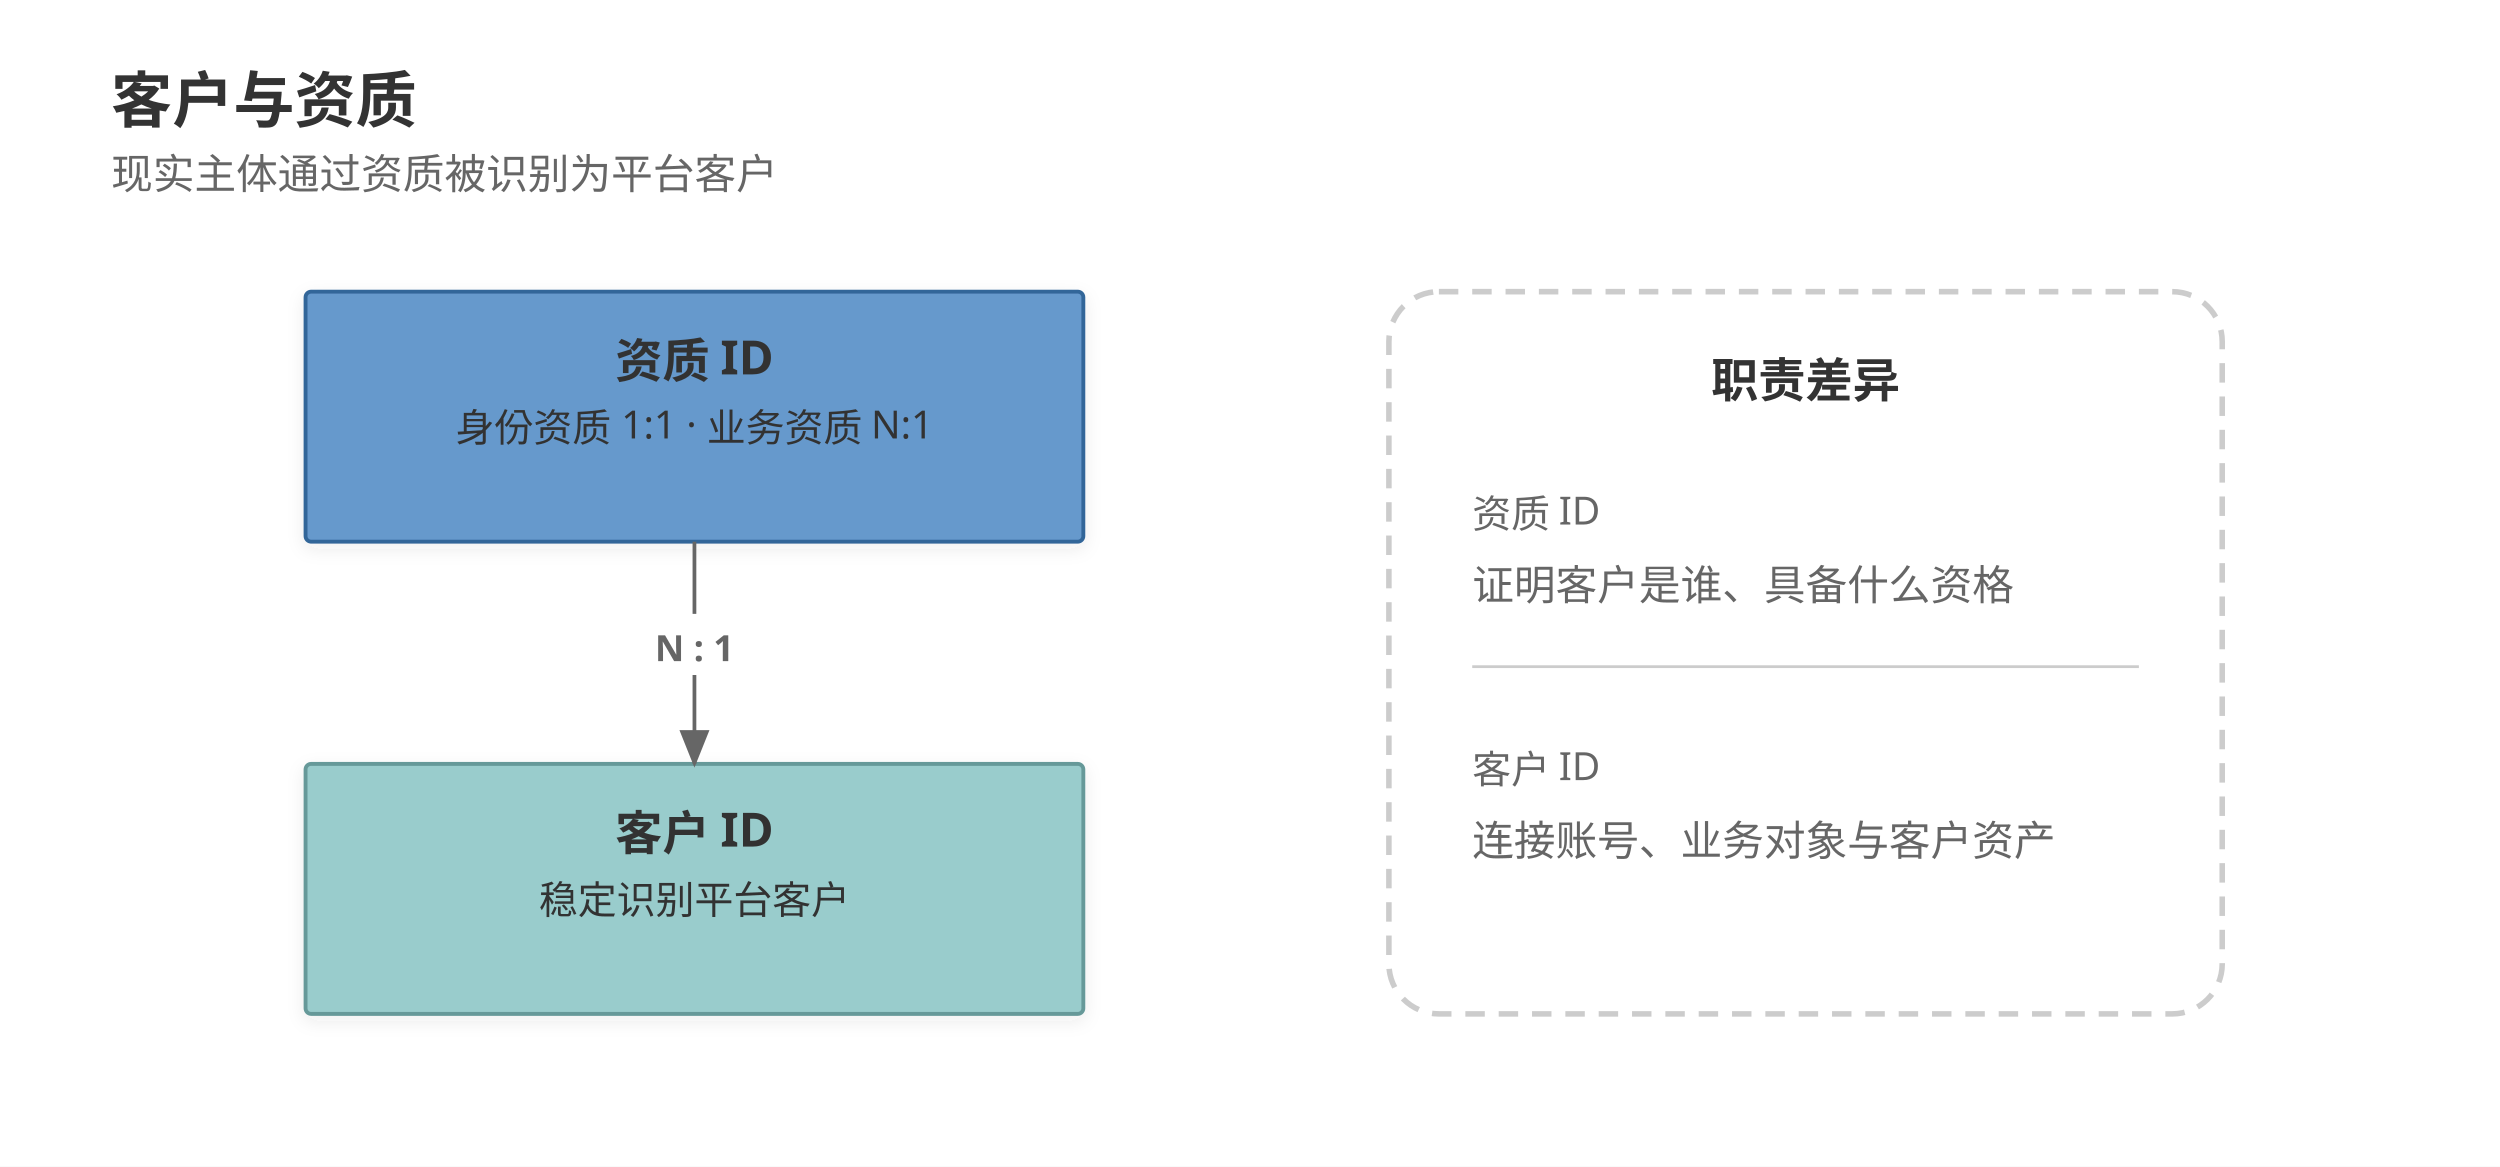
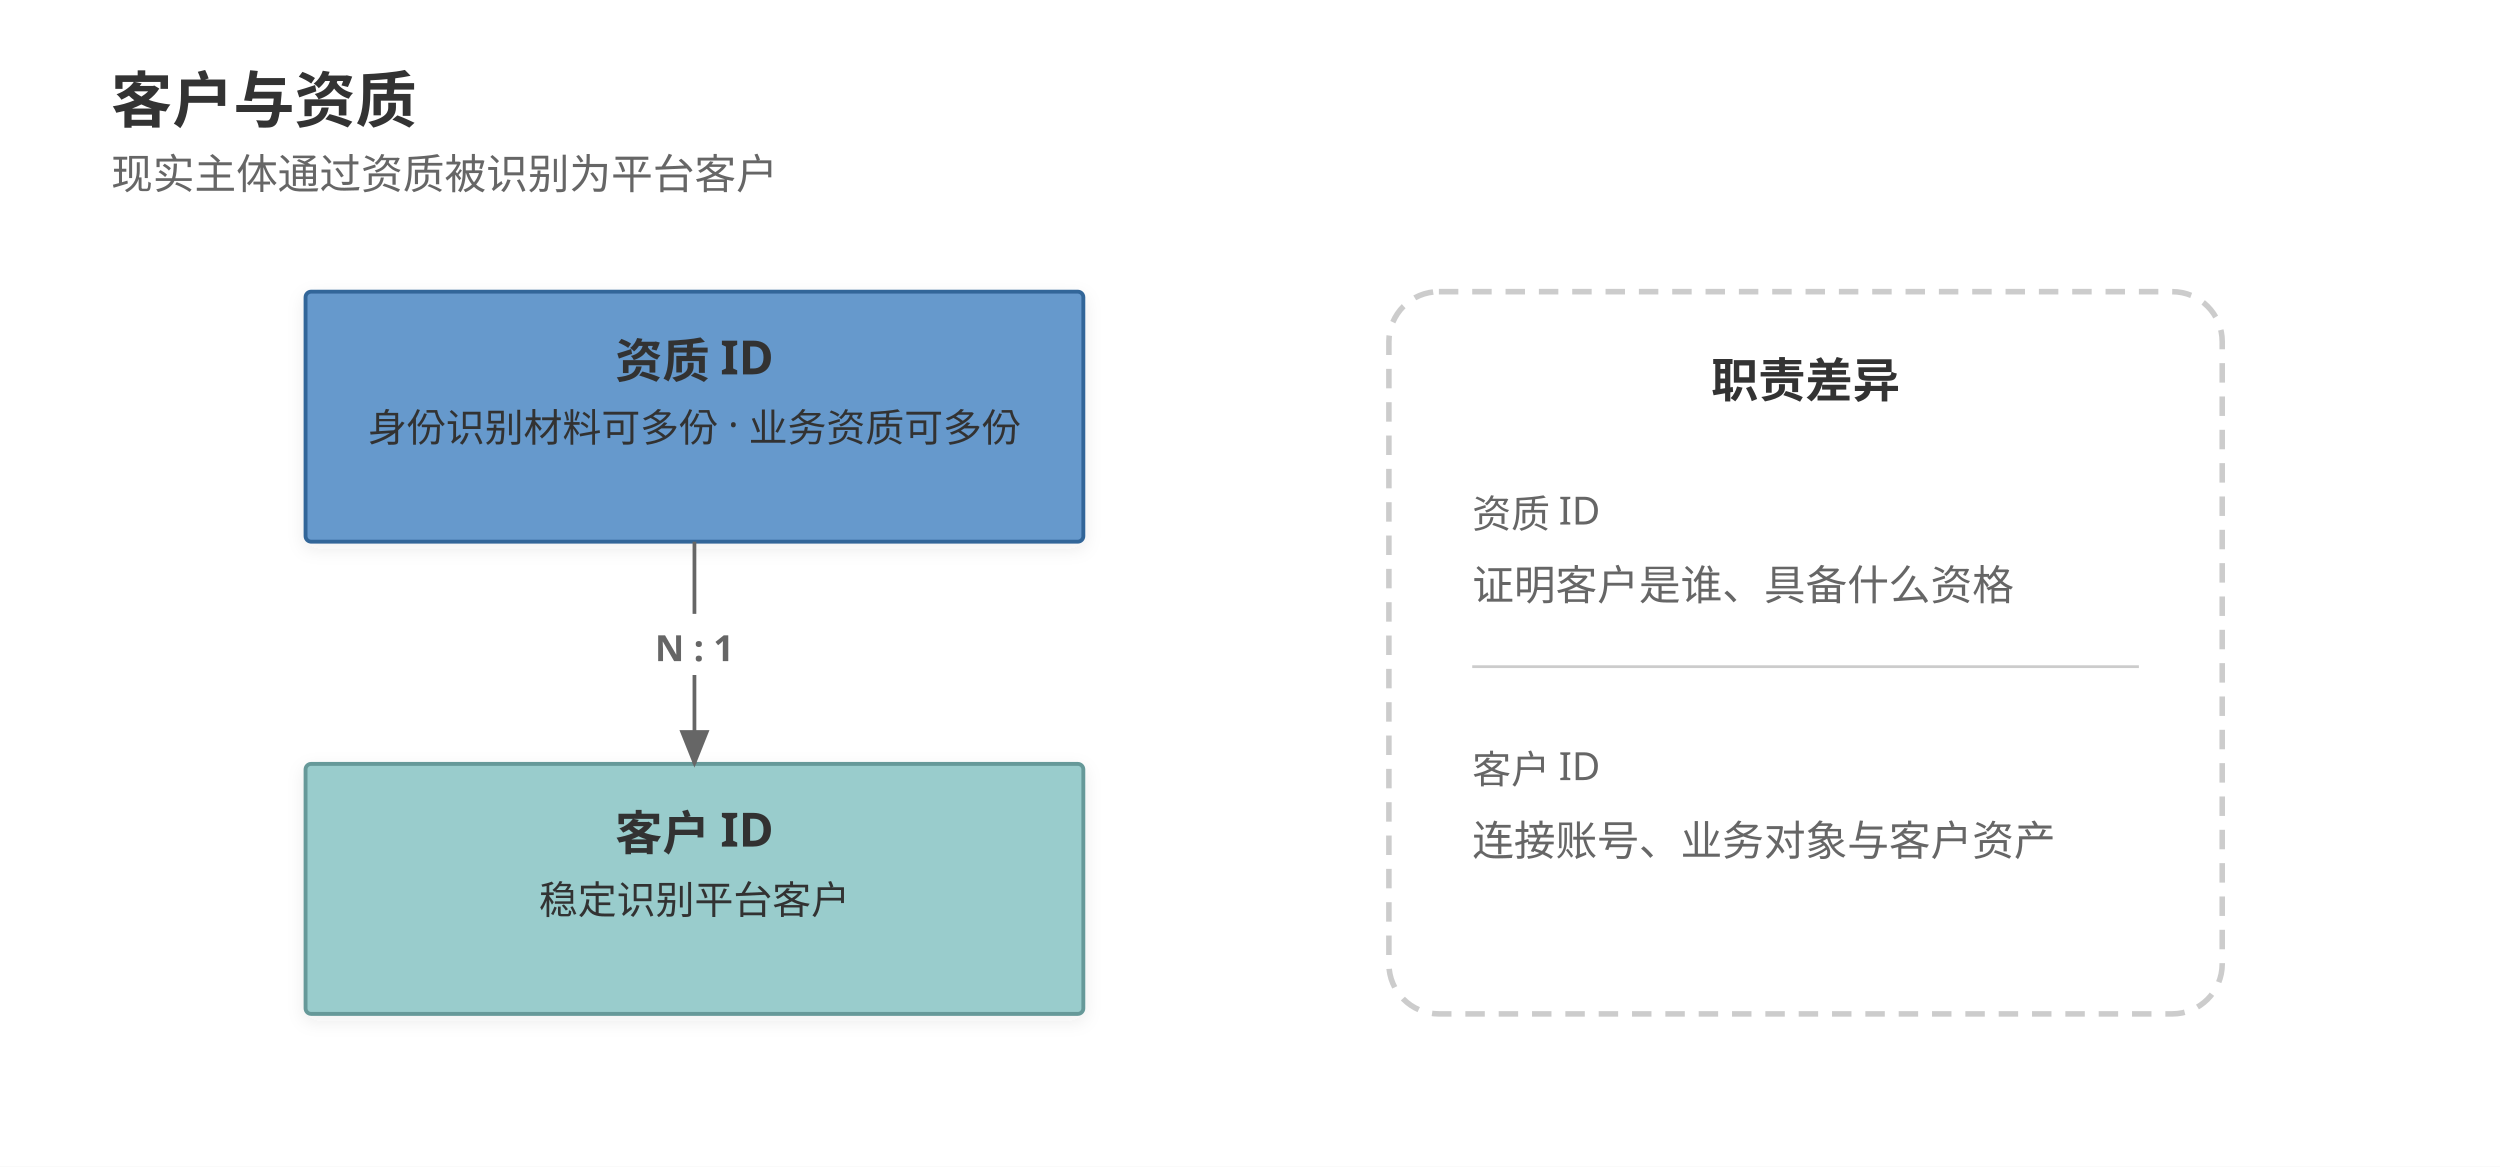
<svg xmlns="http://www.w3.org/2000/svg" width="900" height="420" viewBox="0 0 900 420" role="img" aria-labelledby="title desc">
  <defs>
    <filter id="shadow" x="-10%" y="-10%" width="120%" height="130%">
      <feDropShadow dx="0" dy="2" stdDeviation="3" flood-color="#333333" flood-opacity="0.08" />
    </filter>
    <marker id="arrow" orient="auto" markerWidth="10" markerHeight="8" refX="9" refY="4" viewBox="0 0 10 8">
      <path d="M0 0L10 4L0 8Z" fill="#666666" />
    </marker>
    <style>text{font-family:PingFang SC,Microsoft YaHei,sans-serif}.t{fill:#333333;font-size:22px;font-weight:700}.s{fill:#666666;font-size:15px}.n{fill:#333333;font-size:17px;font-weight:700}.v{fill:#666666;font-size:14px}.k{fill:#666666;font-size:13px;font-weight:700}.box{fill:#fff;stroke:#CCCCCC;stroke-width:1.25}.desc{fill:#fff;stroke:#CCCCCC;stroke-width:1.15;stroke-dasharray:7 5}.line{fill:none;stroke:#666666;stroke-width:1.35}</style>
  </defs>
  <rect width="900" height="420" fill="#FFFFFF" />
  <text x="40" y="44" class="t">客户与资质</text>
  <text x="40" y="68" class="s">现实主体通过资质被识别为平台客户</text>
  <g filter="url(#shadow)">
    <rect x="110" y="105" width="280" height="90" rx="2" fill="#6699CC" stroke="#336699" stroke-width="1.4" />
    <text x="250.0" y="136" text-anchor="middle" class="n" style="fill:#333333">资质 ID</text>
-     <text x="250.0" y="159" text-anchor="middle" class="v" style="fill:#333333">身份资质 1:1 · 业务资质 N:1</text>
+     <text x="250.0" y="159" text-anchor="middle" class="v" style="fill:#333333">身份识别材料可多份 · 业务资质可多份</text>
  </g>
  <g filter="url(#shadow)">
    <rect x="110" y="275" width="280" height="90" rx="2" fill="#99CCCC" stroke="#669999" stroke-width="1.4" />
    <text x="250.0" y="306" text-anchor="middle" class="n" style="fill:#333333">客户 ID</text>
    <text x="250.0" y="329" text-anchor="middle" class="v" style="fill:#333333">稳定识别平台客户</text>
  </g>
  <line x1="250" y1="195" x2="250" y2="275" class="line" marker-end="url(#arrow)" />
  <rect x="226.0" y="221.0" width="48" height="22" rx="11" fill="#FFFFFF" />
  <text x="250.0" y="238.0" text-anchor="middle" class="k">N : 1</text>
  <g>
    <rect x="500" y="105" width="300" height="260" rx="18" fill="#fff" stroke="#CCCCCC" stroke-width="2" stroke-dasharray="7 5" />
    <text x="650" y="143" text-anchor="middle" class="n">职责差异</text>
    <text x="530" y="190" class="v">资质 ID</text>
    <text x="530" y="216" class="s">证明客户是谁、具备什么资格</text>
    <line x1="530" y1="240" x2="770" y2="240" stroke="#CCCCCC" />
    <text x="530" y="282" class="v">客户 ID</text>
    <text x="530" y="308" class="s">连接账号、业务对象与客户资产</text>
  </g>
</svg>
